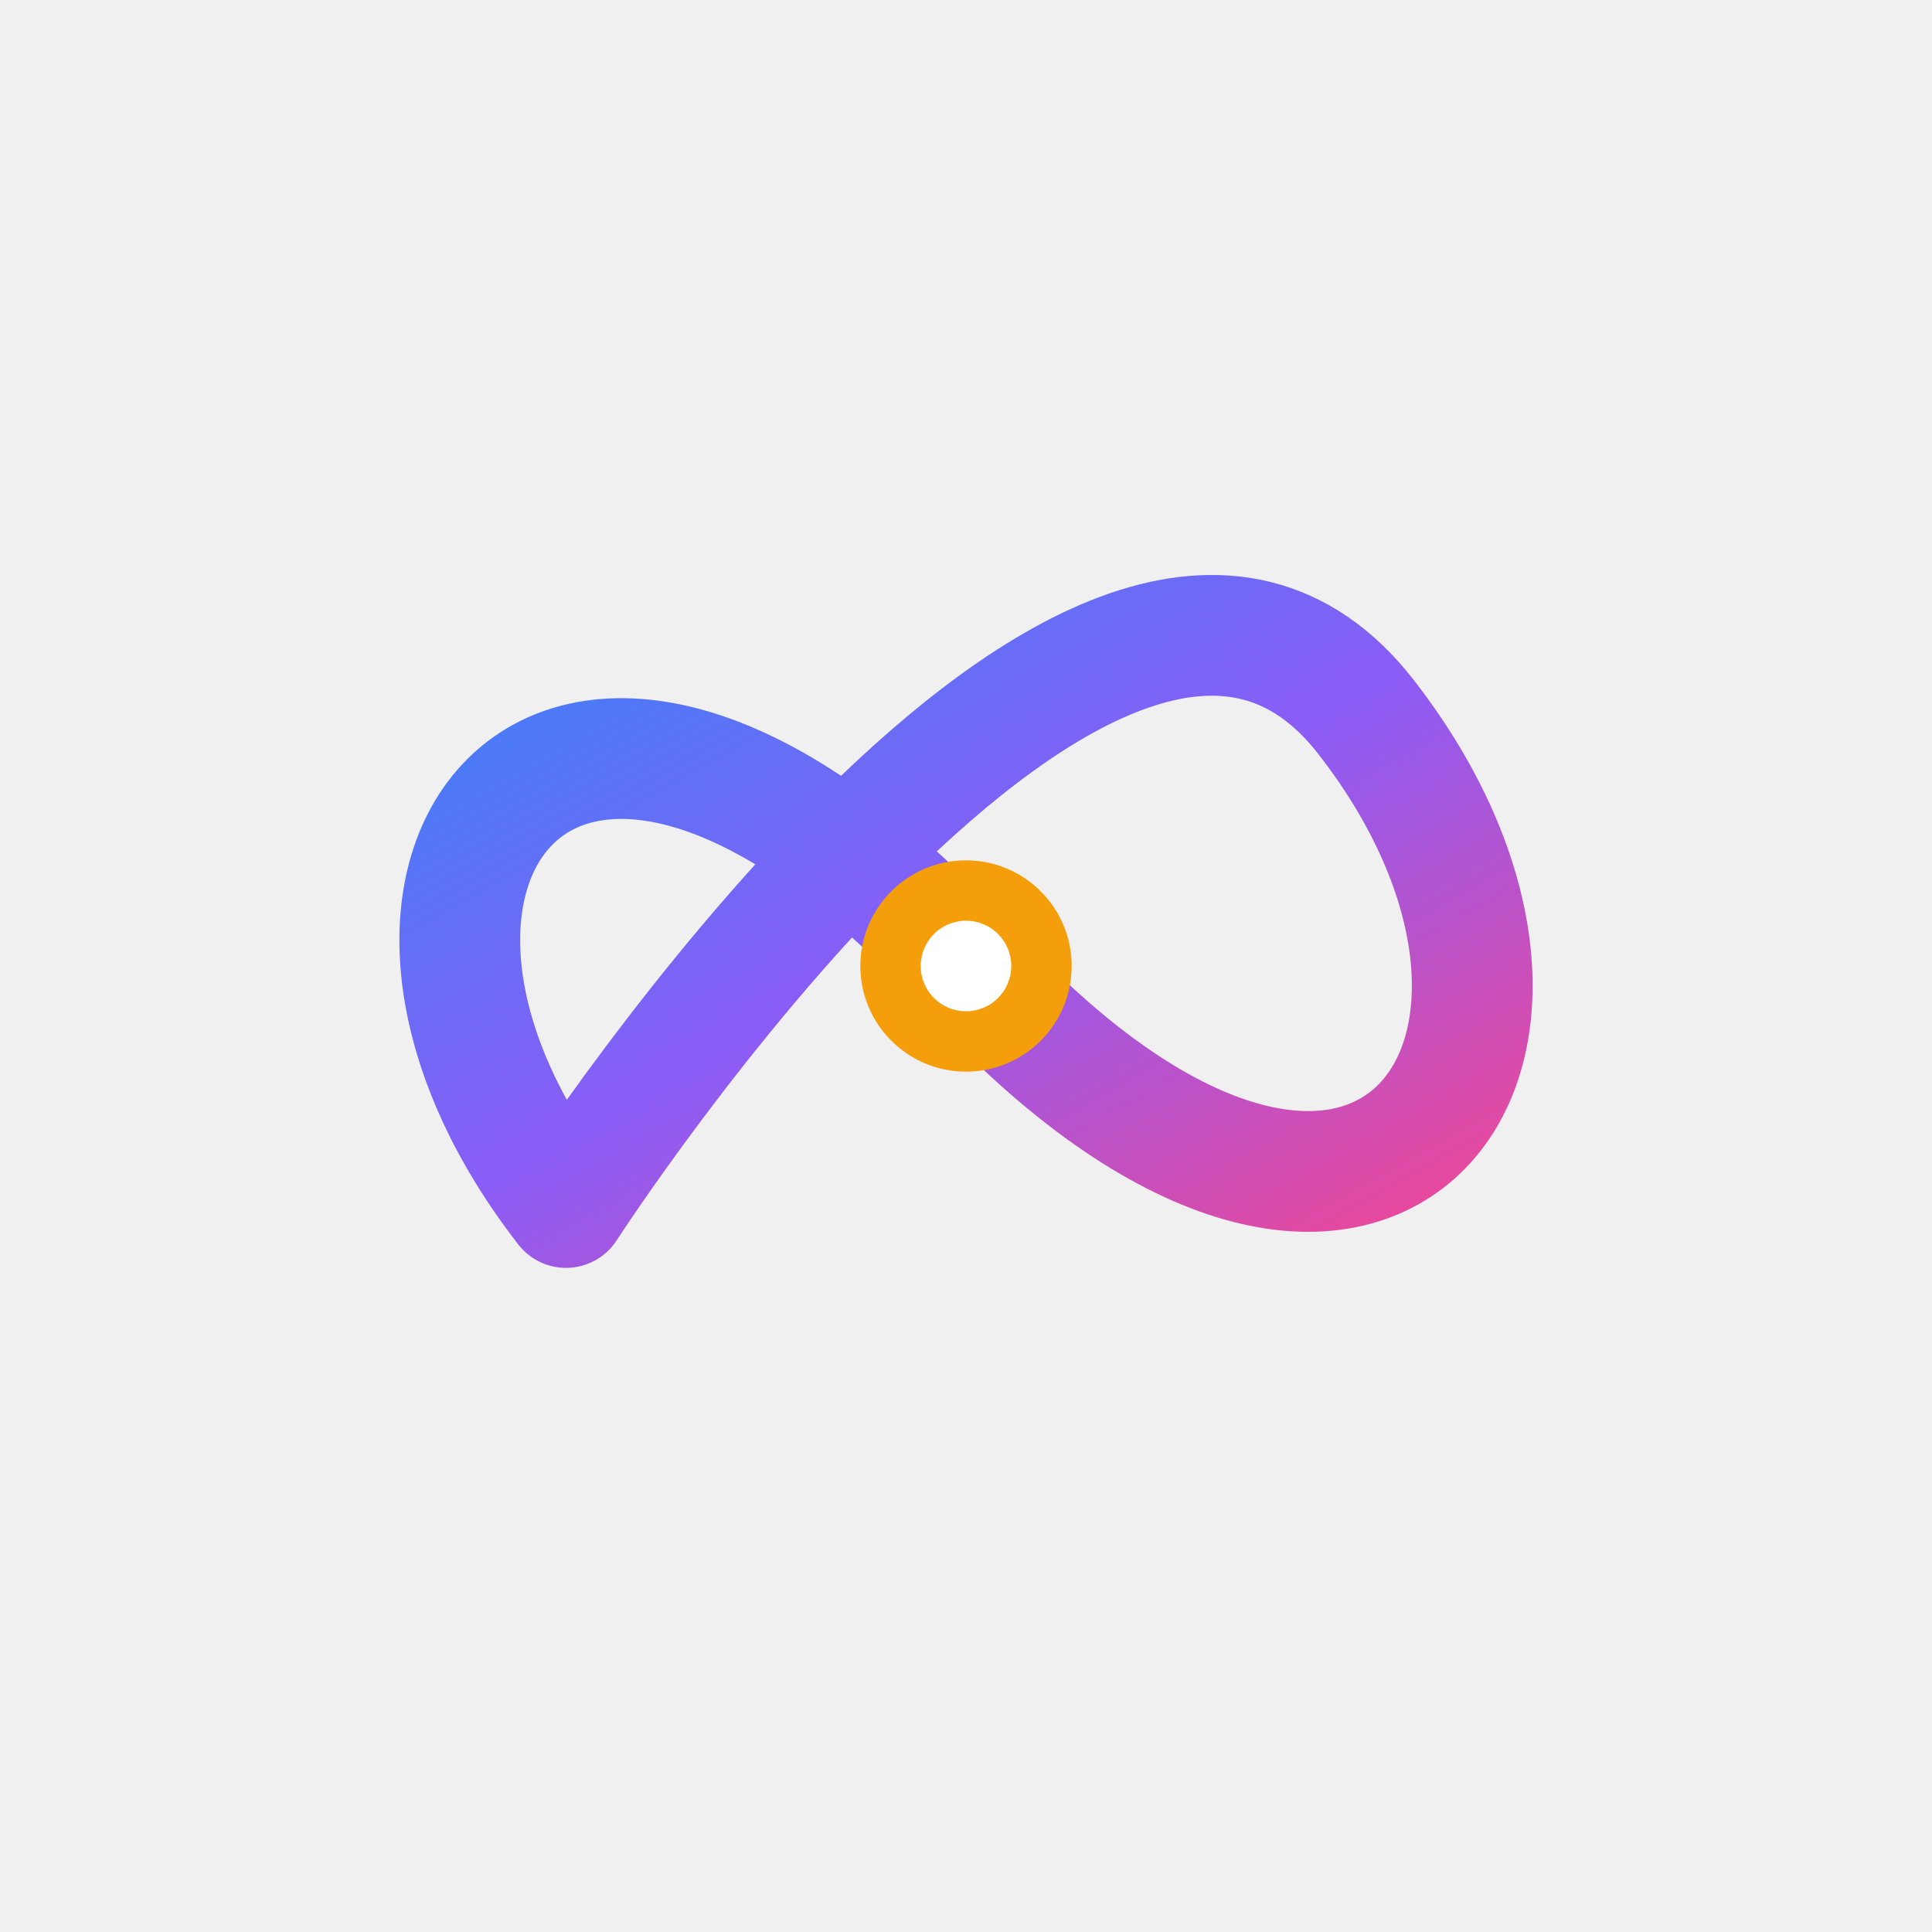
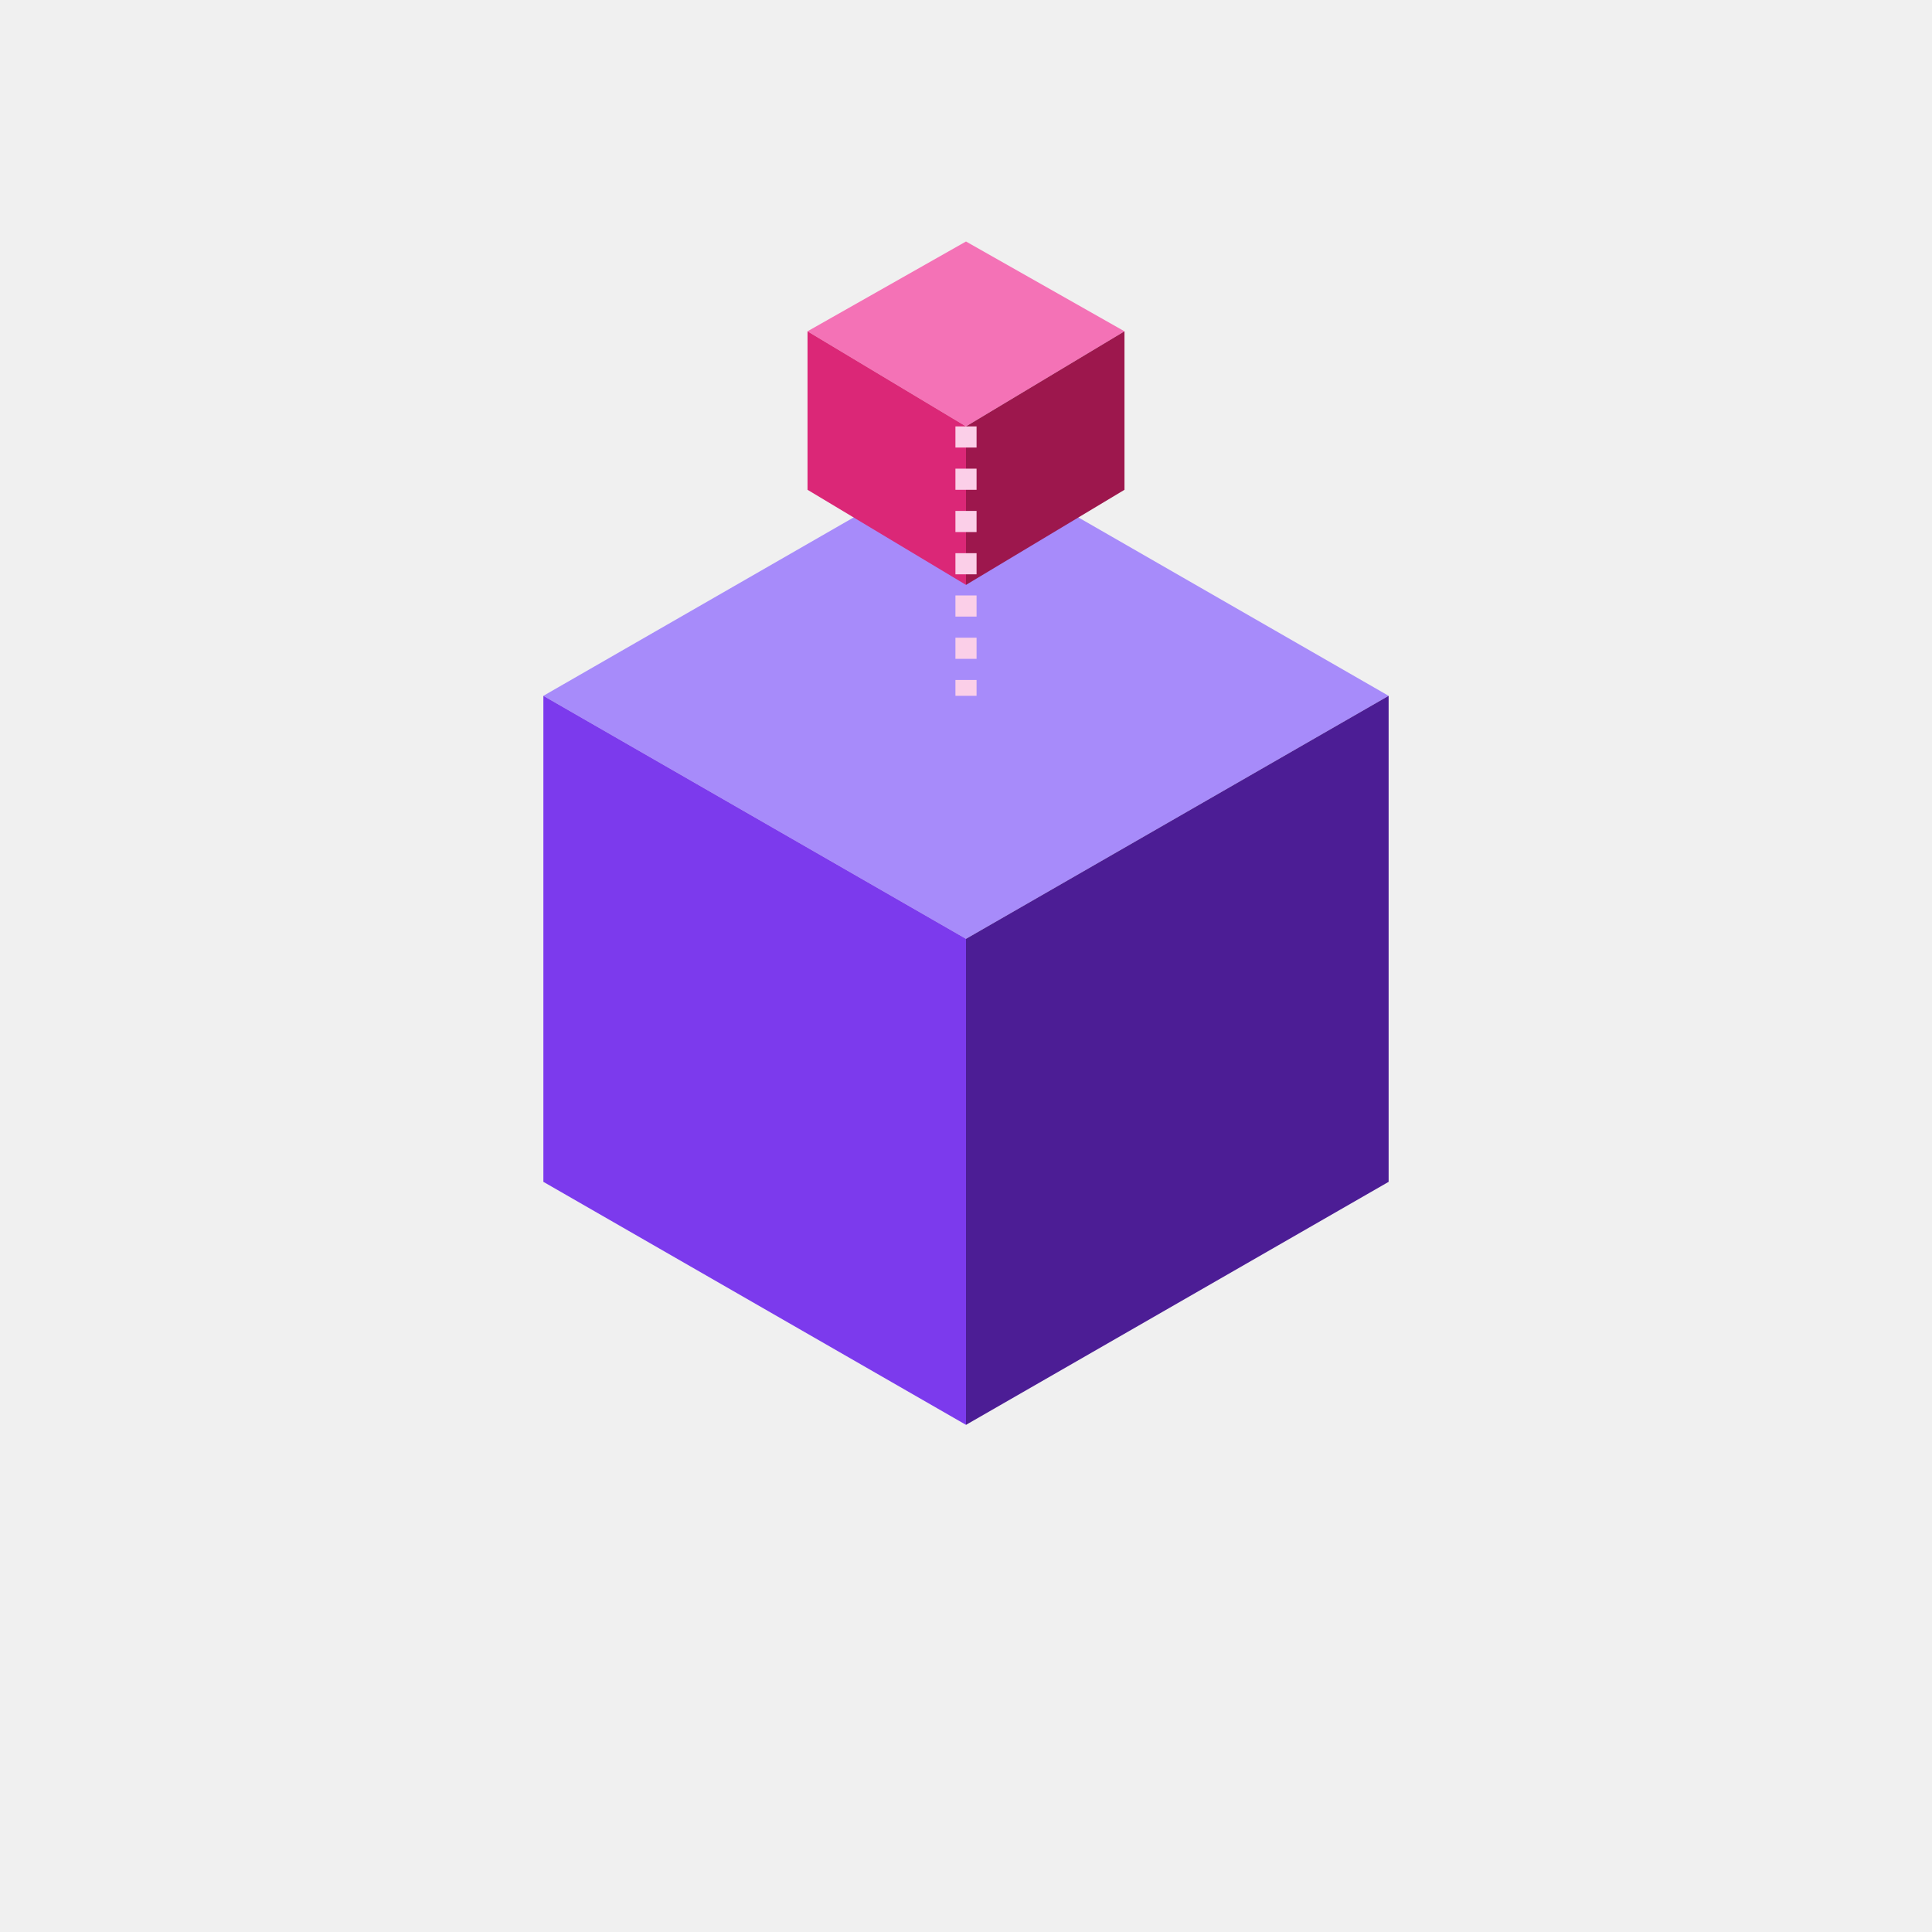
<svg xmlns="http://www.w3.org/2000/svg" viewBox="0 0 512 512" width="100%" height="100%">
-   <defs>
-     <linearGradient id="c4-inf" x1="0%" y1="0%" x2="100%" y2="100%">
-       <stop offset="0%" stop-color="#3B82F6" />
-       <stop offset="50%" stop-color="#8B5CF6" />
-       <stop offset="100%" stop-color="#EC4899" />
-     </linearGradient>
-   </defs>
-   <path d="M 150 320 C 80 230, 150 140, 256 256 C 362 372, 432 280, 362 190 C 292 100, 150 320, 150 320 Z" fill="none" stroke="url(#c4-inf)" stroke-width="32" stroke-linecap="round" stroke-linejoin="round" />
-   <circle cx="256" cy="256" r="28" fill="#F59E0B" />
-   <circle cx="256" cy="256" r="12" fill="#FFFFFF" />
+   <g transform="translate(256, 120) scale(1.4)">
+     <polygon points="0,0 80,46 0,92 -80,46" fill="#A78BFA" />
+     <polygon points="-80,46 0,92 0,184 -80,138" fill="#7C3AED" />
+     <polygon points="0,92 80,46 80,138 0,184" fill="#4C1D95" />
+     <polygon points="0,-40 30,-23 0,-5 -30,-23" fill="#F472B6" />
+     <polygon points="-30,-23 0,-5 0,25 -30,7" fill="#DB2777" />
+     <polygon points="0,-5 30,-23 30,7 0,25" fill="#9D174D" />
+     <line x1="0" y1="-5" x2="0" y2="46" stroke="#FBCFE8" stroke-width="4" stroke-dasharray="4 4" />
+   </g>
</svg>
